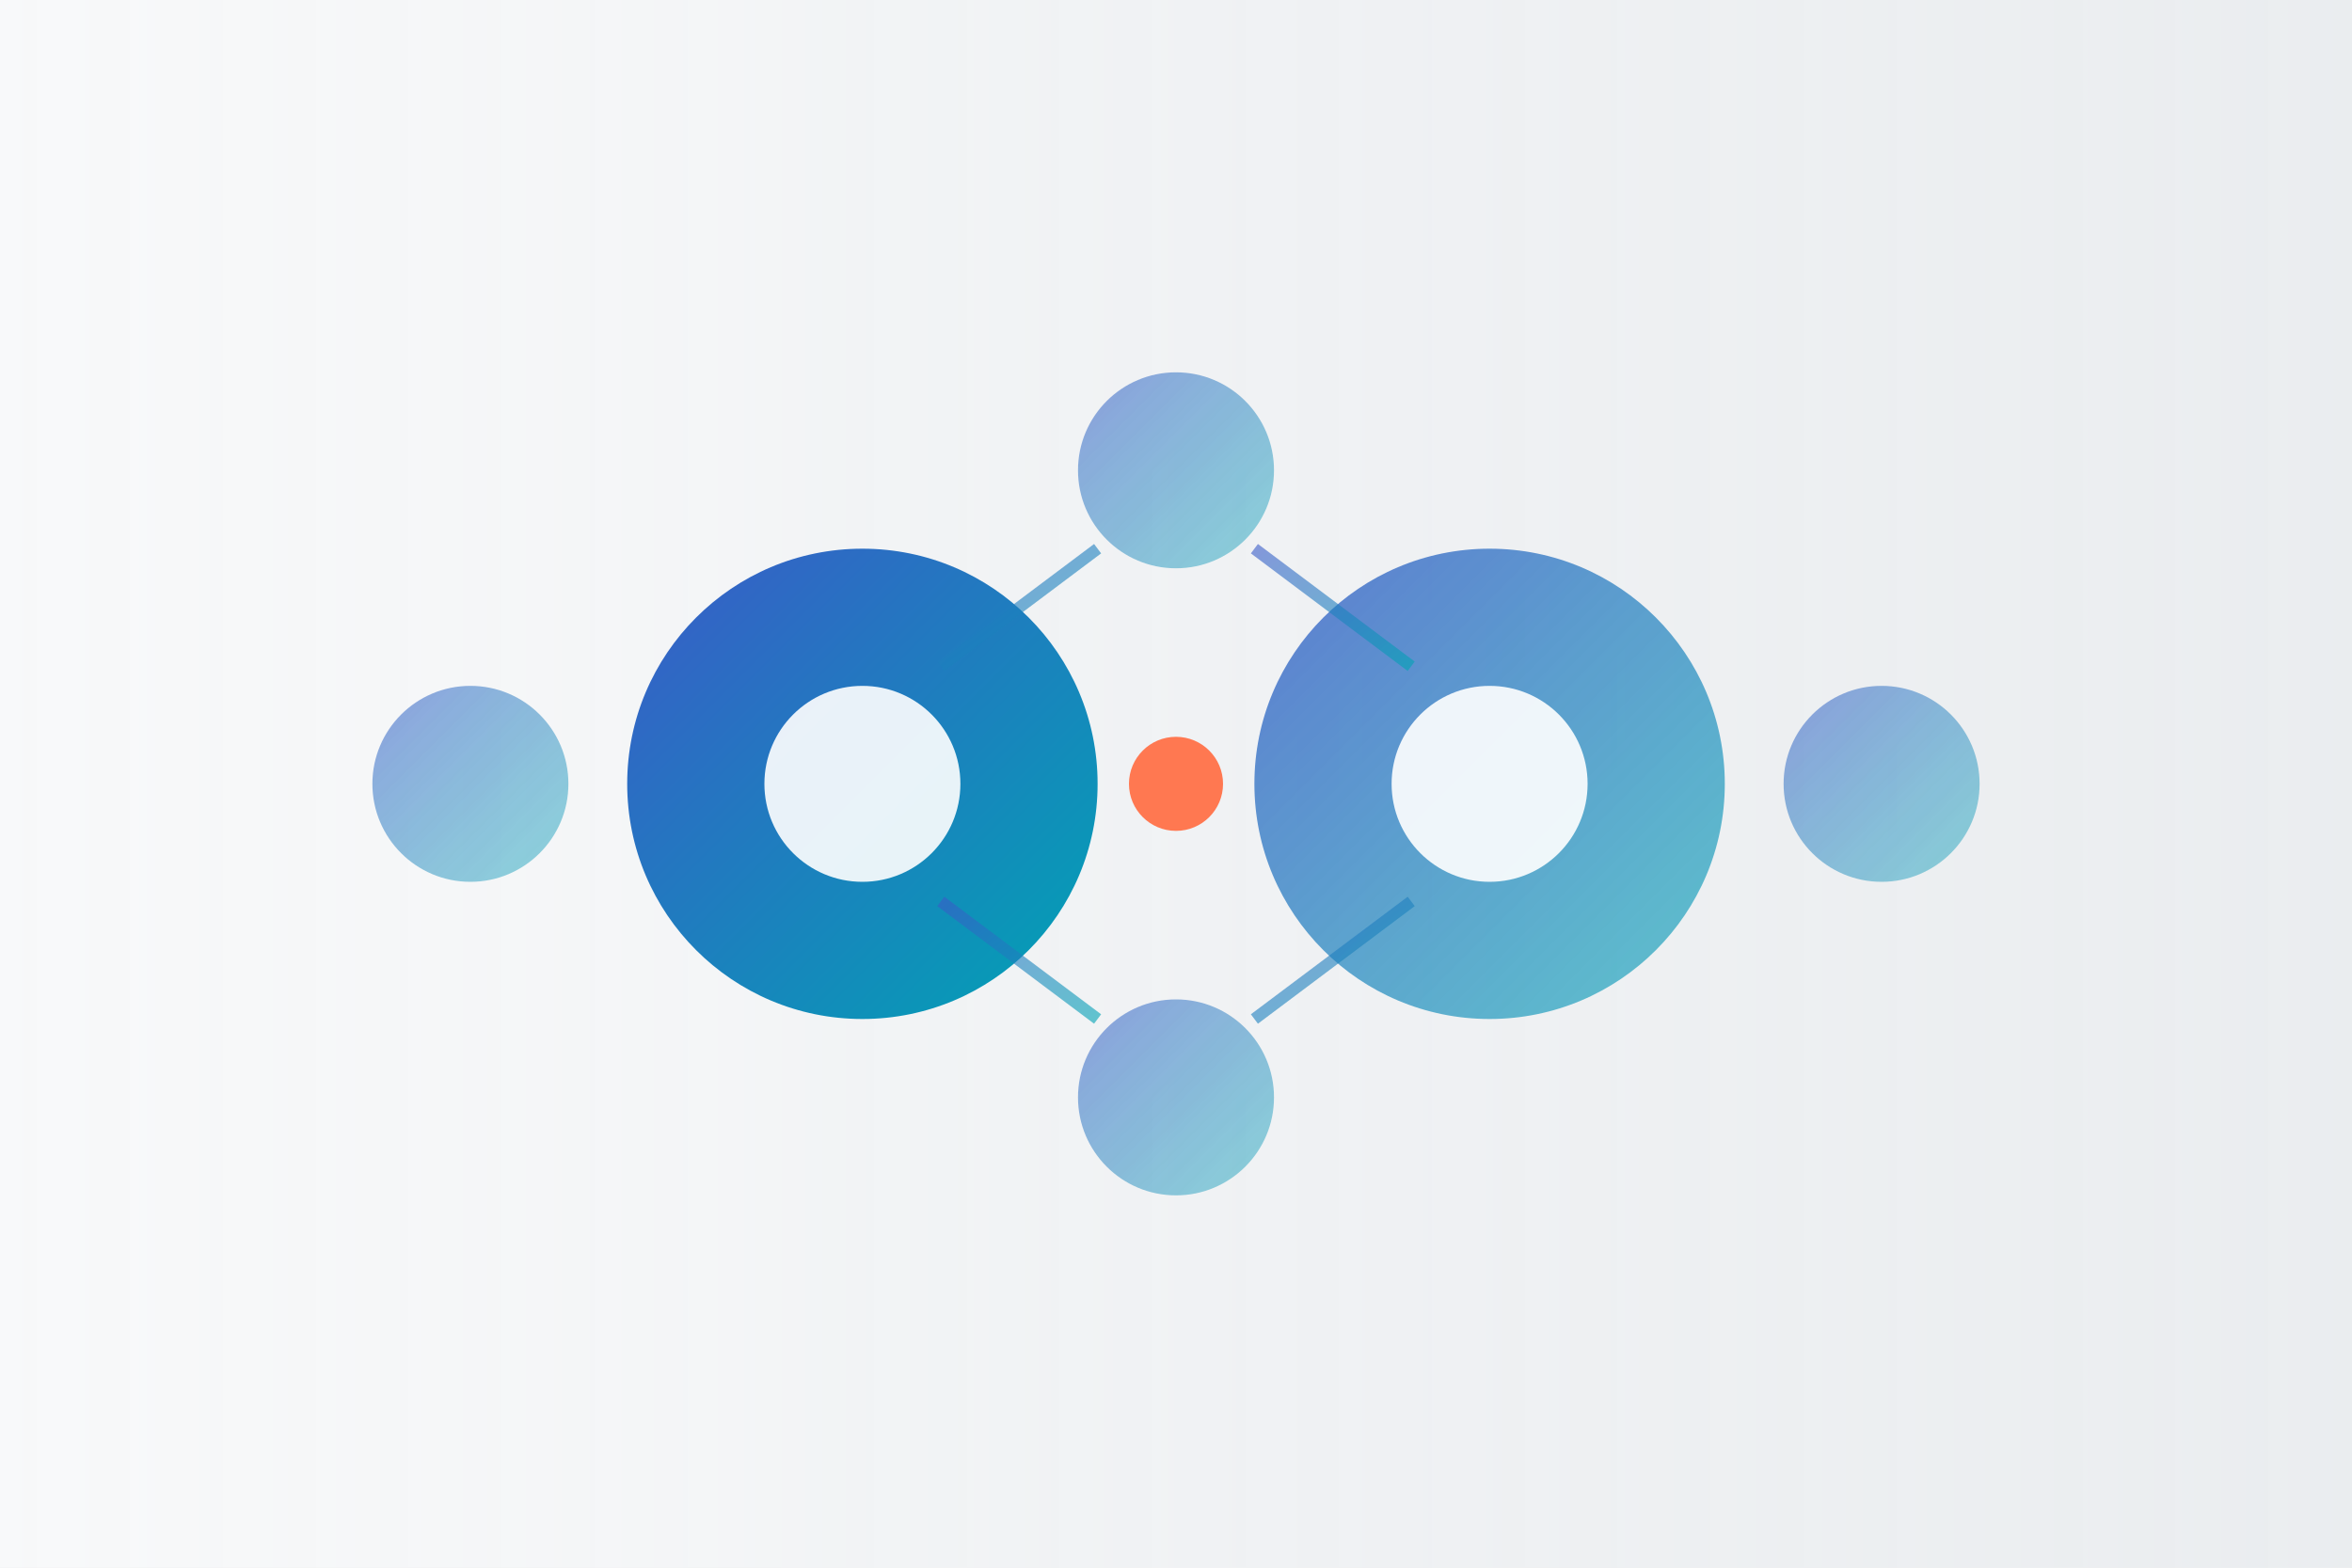
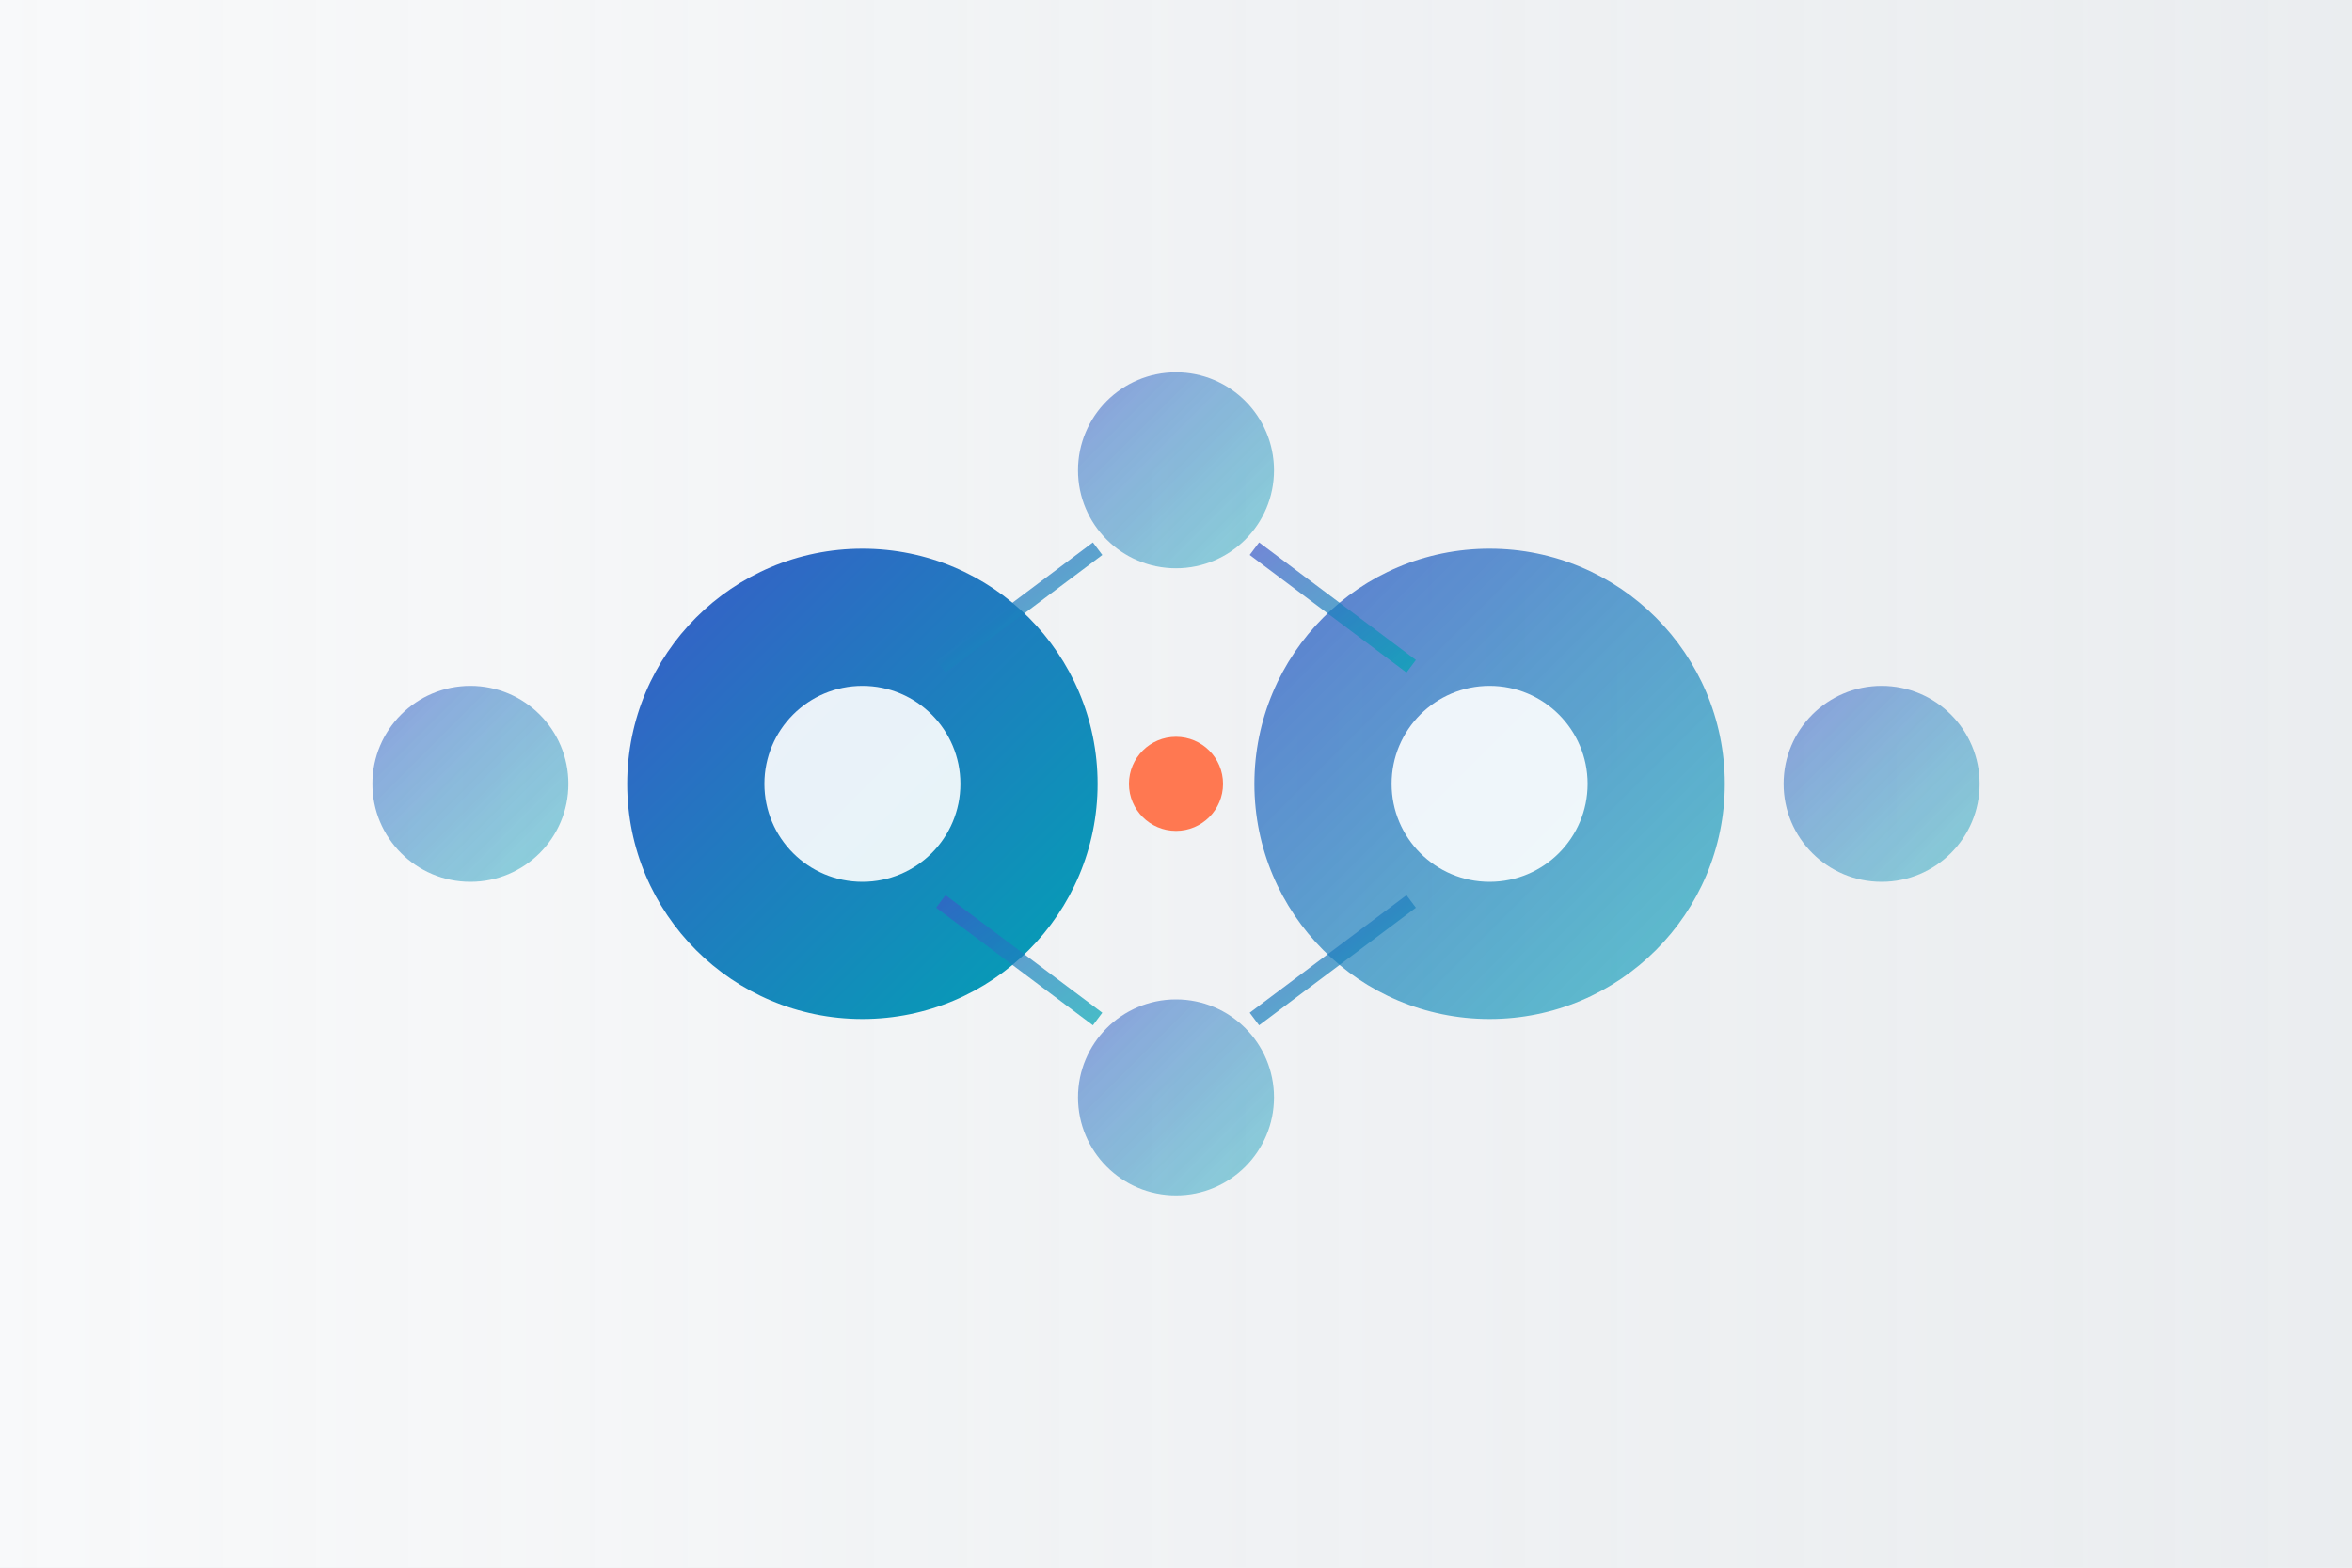
<svg xmlns="http://www.w3.org/2000/svg" viewBox="0 0 600 400">
  <defs>
    <linearGradient id="event-primary" x1="0%" y1="0%" x2="100%" y2="100%">
      <stop offset="0%" style="stop-color:#3A5BC8;stop-opacity:1" />
      <stop offset="100%" style="stop-color:#00A3B4;stop-opacity:1" />
    </linearGradient>
    <linearGradient id="event-premium" x1="0%" y1="0%" x2="100%" y2="100%">
      <stop offset="0%" style="stop-color:#3A5BC8;stop-opacity:0.8" />
      <stop offset="100%" style="stop-color:#00A3B4;stop-opacity:0.6" />
    </linearGradient>
    <linearGradient id="event-bg" x1="0%" y1="0%" x2="100%" y2="0%">
      <stop offset="0%" style="stop-color:#F8F9FA;stop-opacity:1" />
      <stop offset="100%" style="stop-color:#E9ECEF;stop-opacity:0.9" />
    </linearGradient>
  </defs>
  <rect width="600" height="400" fill="url(#event-bg)" />
  <g class="networking-scene">
    <g class="main-connection">
      <circle cx="220" cy="200" r="60" fill="url(#event-primary)" />
      <circle cx="220" cy="200" r="25" fill="#FFFFFF" opacity="0.9" />
      <circle cx="380" cy="200" r="60" fill="url(#event-premium)" />
      <circle cx="380" cy="200" r="25" fill="#FFFFFF" opacity="0.9" />
      <line x1="280" y1="200" x2="320" y2="200" stroke="url(#event-primary)" stroke-width="10" stroke-linecap="round" />
      <circle cx="300" cy="200" r="12" fill="#FF7851" />
    </g>
    <g class="professional-network">
      <circle cx="300" cy="120" r="25" fill="url(#event-premium)" opacity="0.7" />
      <circle cx="300" cy="280" r="25" fill="url(#event-premium)" opacity="0.7" />
      <circle cx="120" cy="200" r="25" fill="url(#event-premium)" opacity="0.7" />
      <circle cx="480" cy="200" r="25" fill="url(#event-premium)" opacity="0.7" />
    </g>
    <g class="networking-connections">
-       <line x1="280" y1="140" x2="240" y2="170" stroke="url(#event-primary)" stroke-width="3" opacity="0.6" />
-       <line x1="320" y1="140" x2="360" y2="170" stroke="url(#event-primary)" stroke-width="3" opacity="0.6" />
-       <line x1="280" y1="260" x2="240" y2="230" stroke="url(#event-primary)" stroke-width="3" opacity="0.6" />
-       <line x1="320" y1="260" x2="360" y2="230" stroke="url(#event-primary)" stroke-width="3" opacity="0.6" />
+       <line x1="280" y1="140" x2="240" y2="170" stroke="url(#event-primary)" stroke-width="4" opacity="0.7" />
+       <line x1="320" y1="140" x2="360" y2="170" stroke="url(#event-primary)" stroke-width="4" opacity="0.7" />
+       <line x1="280" y1="260" x2="240" y2="230" stroke="url(#event-primary)" stroke-width="4" opacity="0.7" />
+       <line x1="320" y1="260" x2="360" y2="230" stroke="url(#event-primary)" stroke-width="4" opacity="0.7" />
    </g>
  </g>
</svg>
